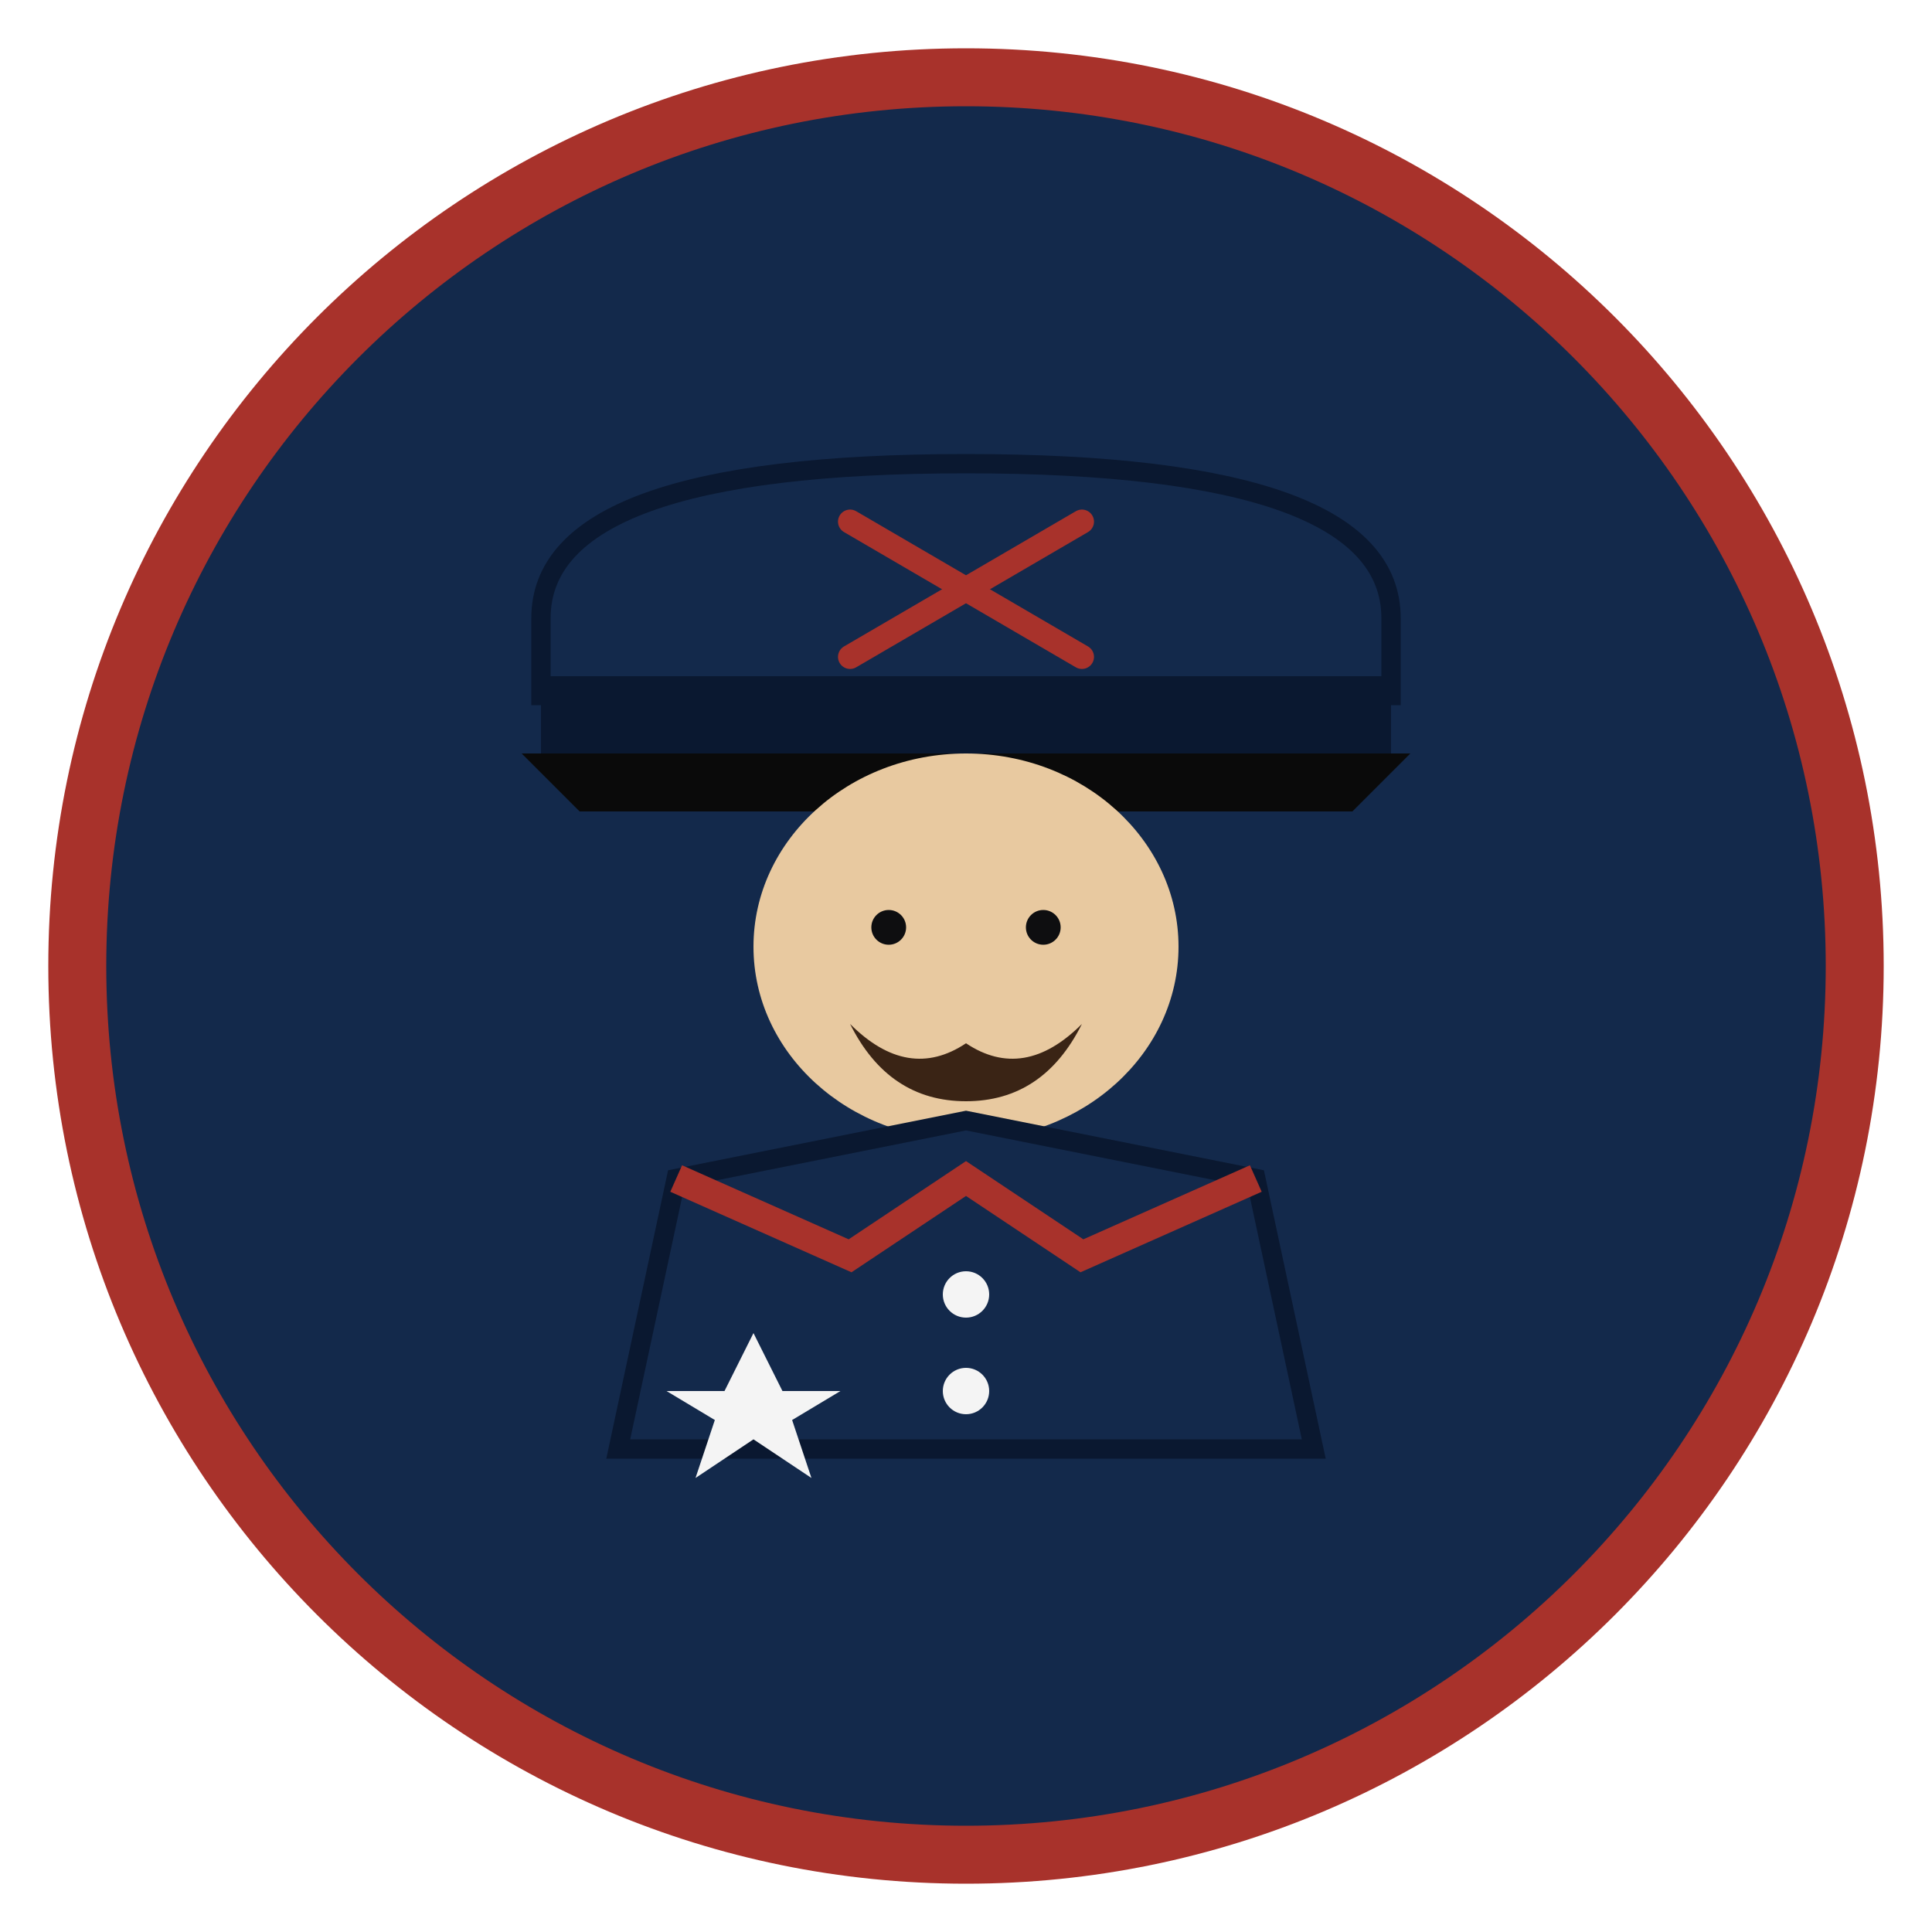
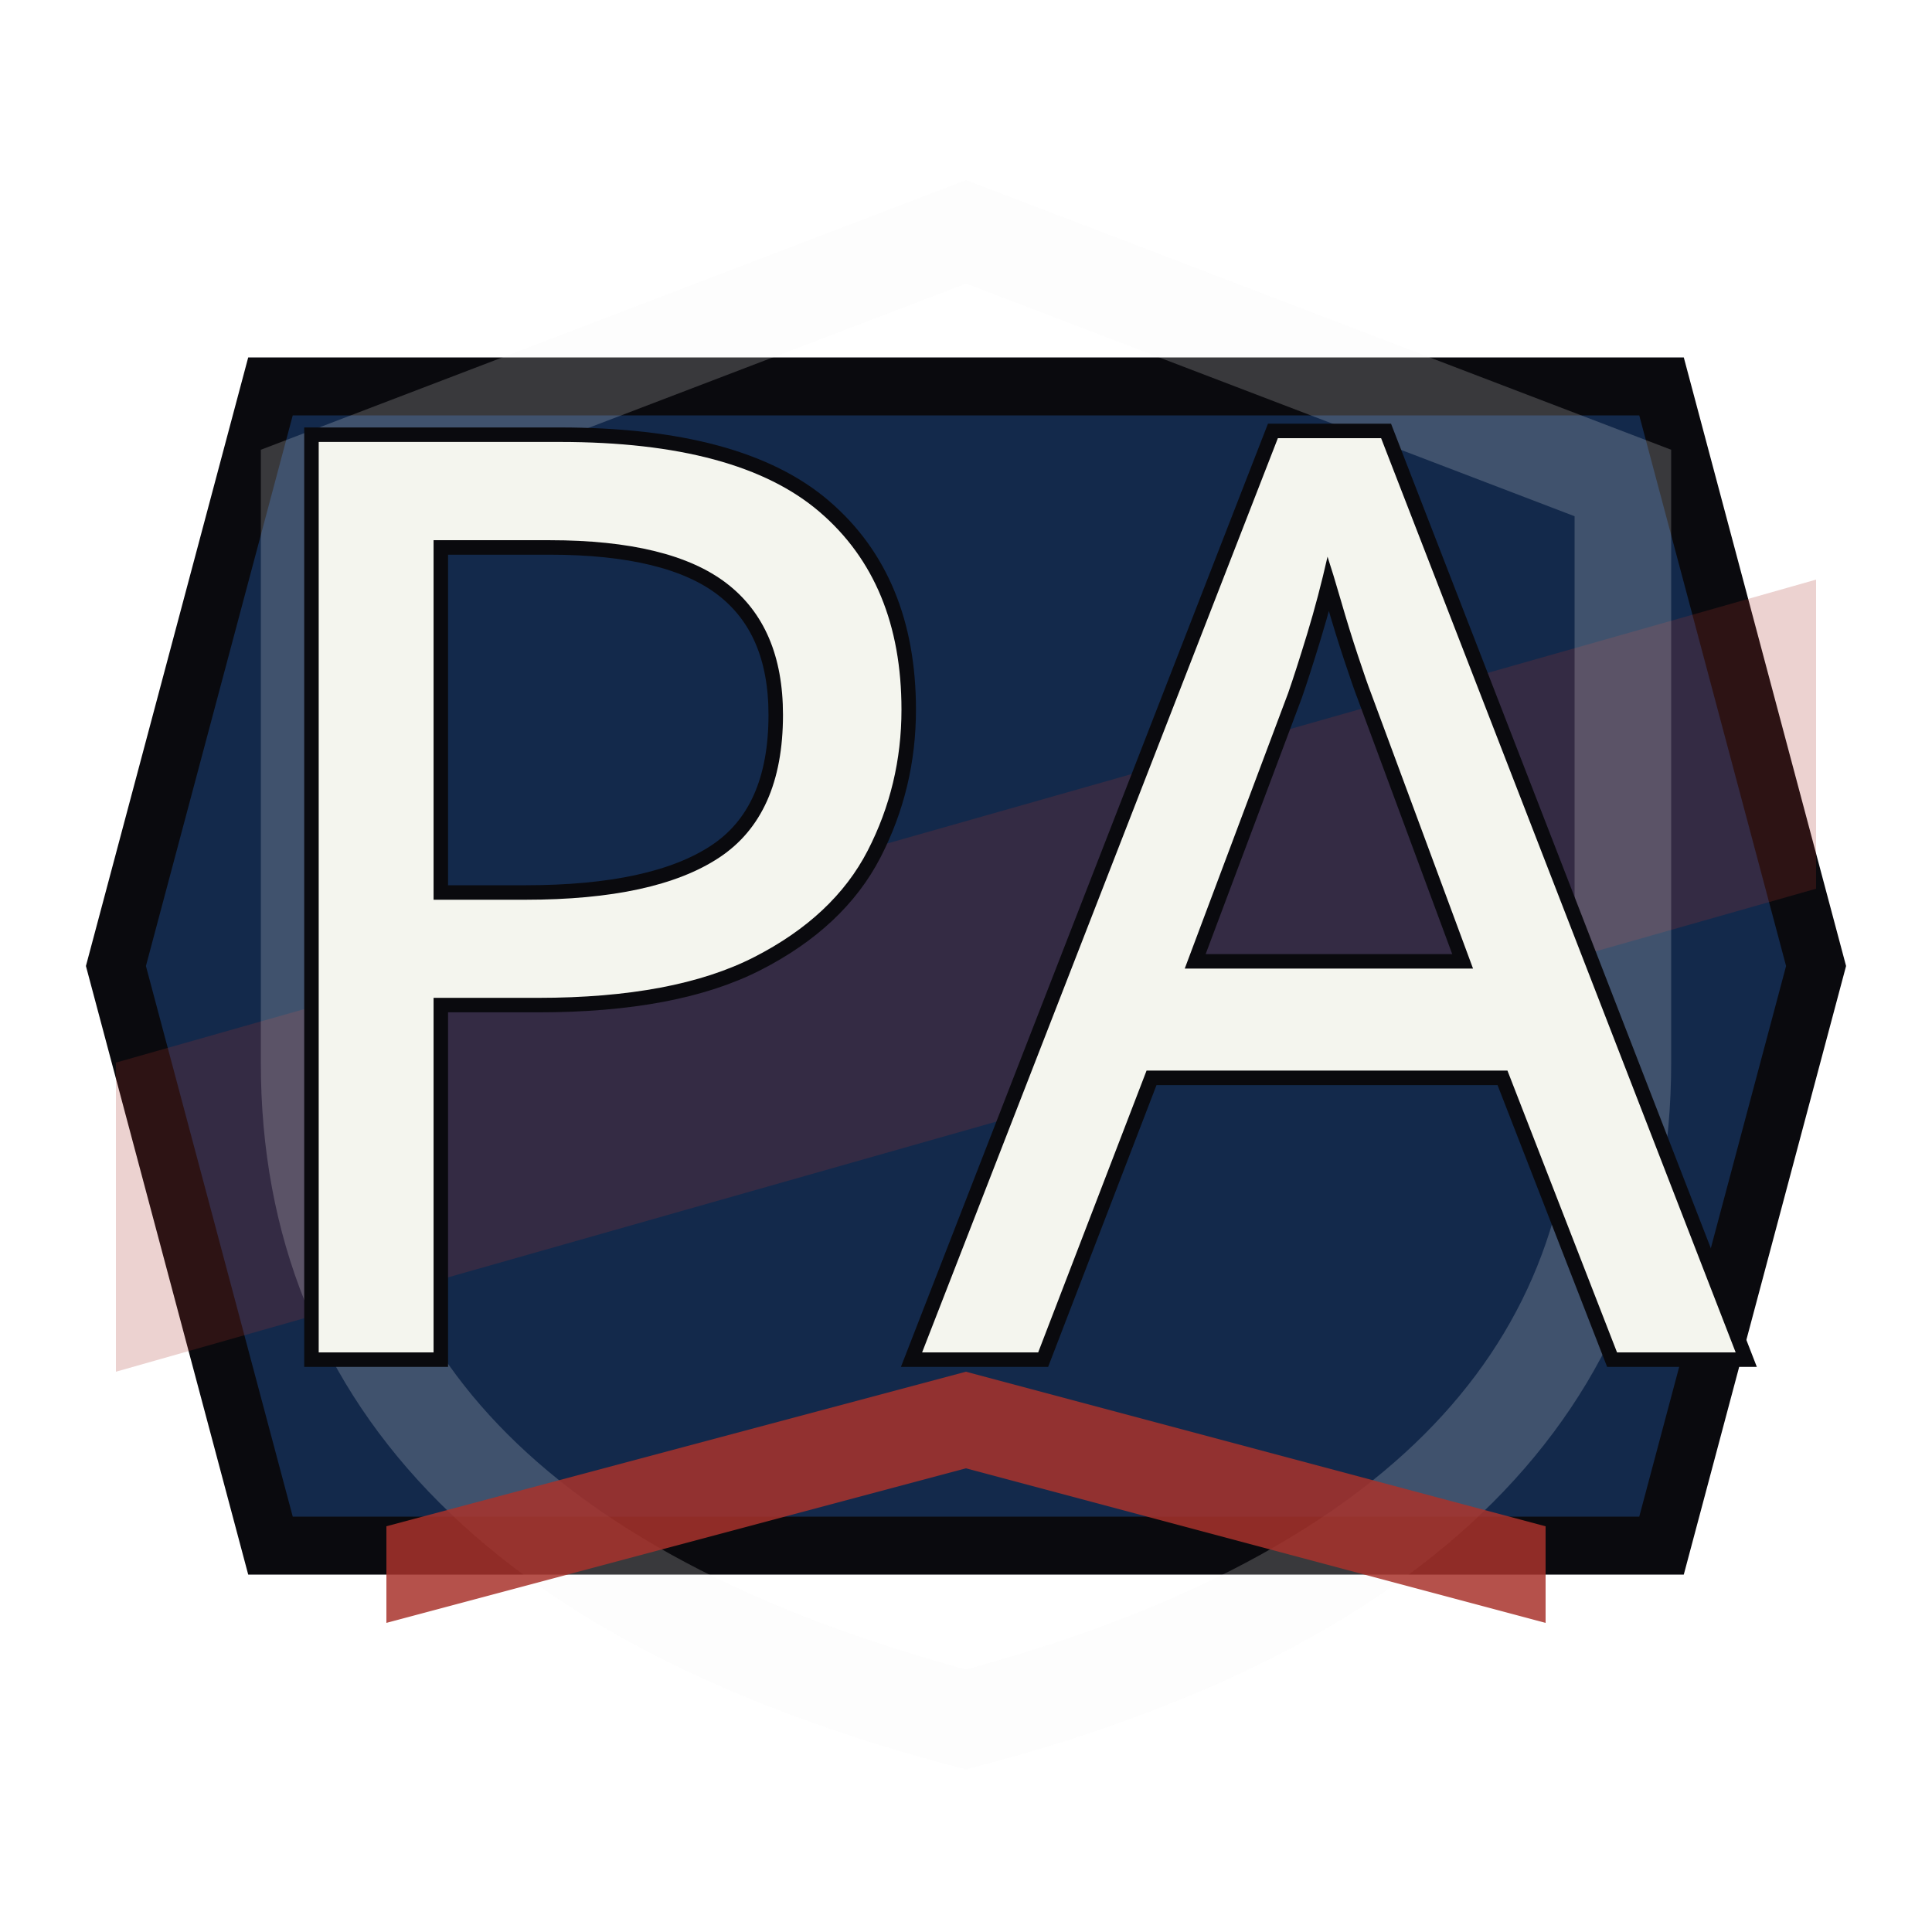
<svg xmlns="http://www.w3.org/2000/svg" viewBox="0 0 200 200">
-   <circle cx="100" cy="100" r="92" fill="#13294B" />
-   <circle cx="100" cy="100" r="92" fill="none" stroke="#A8322B" stroke-width="6" />
-   <g transform="translate(100 100)">
-     <path d="M-44 -36 Q-44 -52 0 -52 Q44 -52 44 -36 L44 -28 L-44 -28 Z" fill="#13294B" stroke="#0A1830" stroke-width="2" />
-     <rect x="-44" y="-30" width="88" height="8" fill="#0A1830" />
-     <path d="M-46 -22 L46 -22 L40 -16 L-40 -16 Z" fill="#0A0A0A" />
-     <g stroke="#A8322B" stroke-width="2.5" stroke-linecap="round" fill="none">
-       <line x1="-12" y1="-46" x2="12" y2="-32" />
-       <line x1="-12" y1="-32" x2="12" y2="-46" />
-     </g>
-     <ellipse cx="0" cy="-2" rx="22" ry="20" fill="#E8C9A0" />
-     <path d="M-12 6 Q-6 12 0 8 Q6 12 12 6 Q8 14 0 14 Q-8 14 -12 6 Z" fill="#3A2415" />
-     <circle cx="-8" cy="-4" r="1.8" fill="#0E0E10" />
-     <circle cx="8" cy="-4" r="1.8" fill="#0E0E10" />
-     <path d="M-30 22 L0 16 L30 22 L36 50 L-36 50 Z" fill="#13294B" stroke="#0A1830" stroke-width="2" />
-     <path d="M-30 22 L-12 30 L0 22 L12 30 L30 22" stroke="#A8322B" stroke-width="3" fill="none" />
-     <circle cx="0" cy="34" r="2.4" fill="#F4F4F4" />
-     <circle cx="0" cy="44" r="2.4" fill="#F4F4F4" />
-     <path d="M-22 38 L-19 44 L-13 44 L-18 47 L-16 53 L-22 49 L-28 53 L-26 47 L-31 44 L-25 44 Z" fill="#F4F4F4" />
-   </g>
+   <path d="M28 40 L172 40 L188 100 L172 160 L28 160 L12 100 Z" fill="#13294B" stroke="#0A0A0E" stroke-width="6" />
+   <path d="M12 110 L188 60 L188 92 L12 142 Z" fill="#A8322B" opacity="0.22" />
+   <path d="M100 24 L168 50 L168 110 Q168 160 100 178 Q32 160 32 110 L32 50 Z" fill="none" stroke="#F4F4F4" stroke-width="10" opacity="0.20" />
+   <path d="M40 158 L100 142 L160 158 L160 168 L100 152 L40 168 Z" fill="#A8322B" opacity="0.85" />
+   <text x="100" y="140" text-anchor="middle" font-family="Anton, Impact, 'Archivo Black', sans-serif" font-weight="400" font-size="132" fill="#F4F5EE" stroke="#0A0A0E" stroke-width="3" paint-order="stroke fill" letter-spacing="2">PA</text>
</svg>
